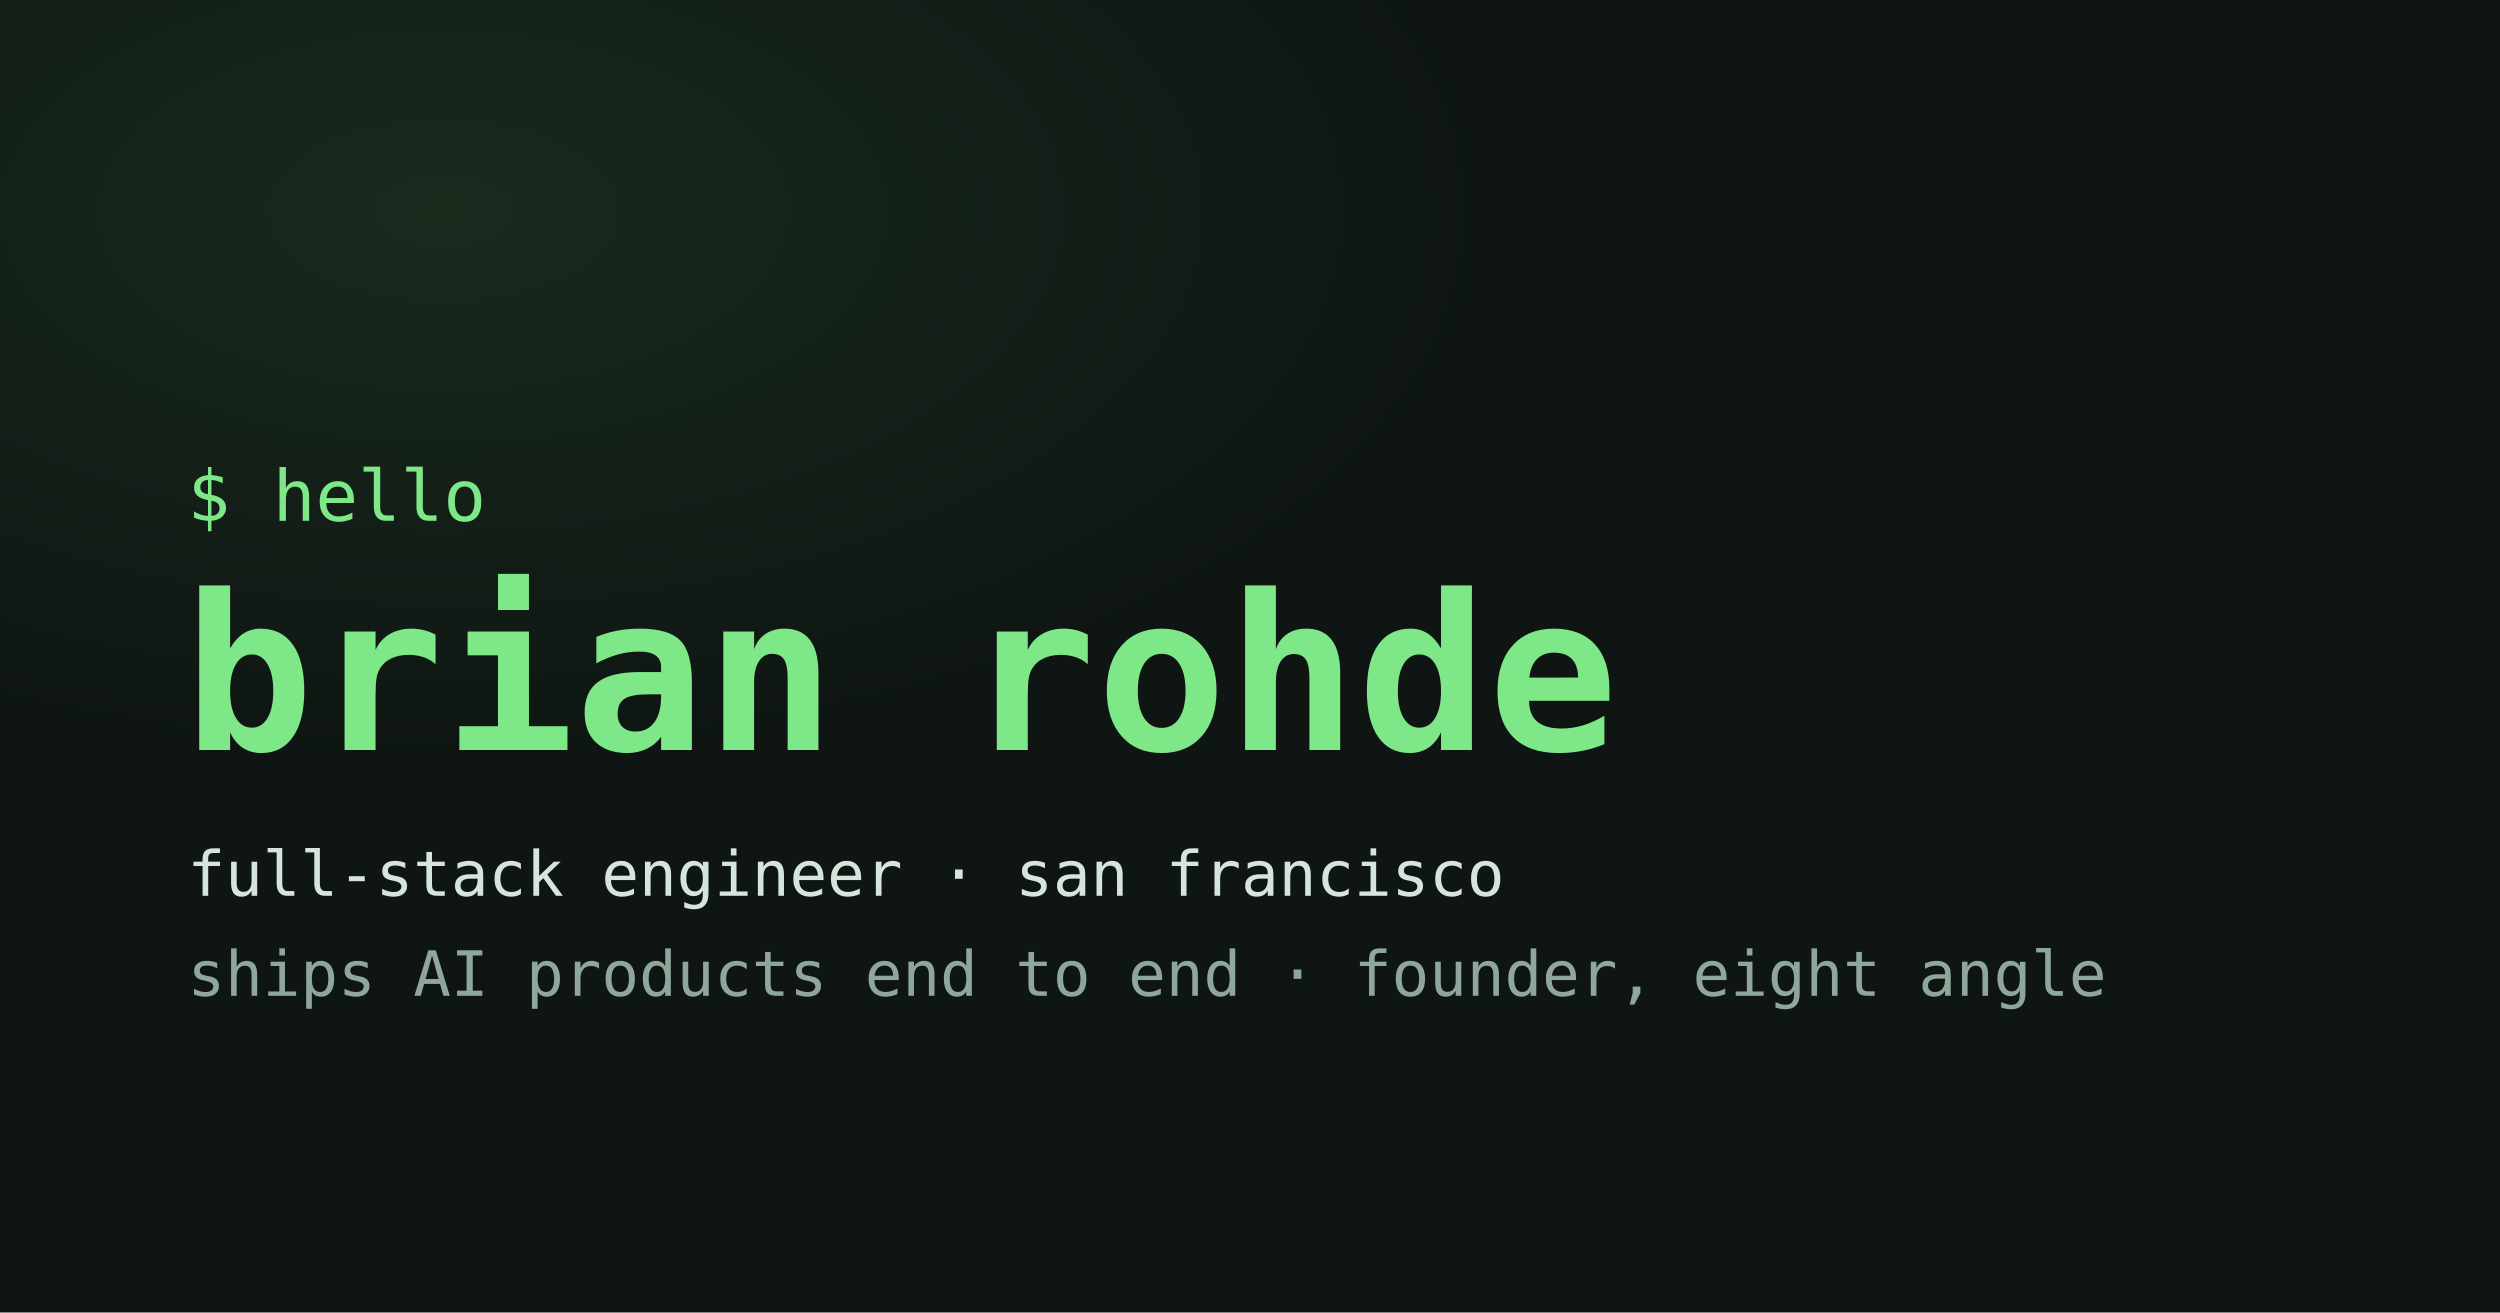
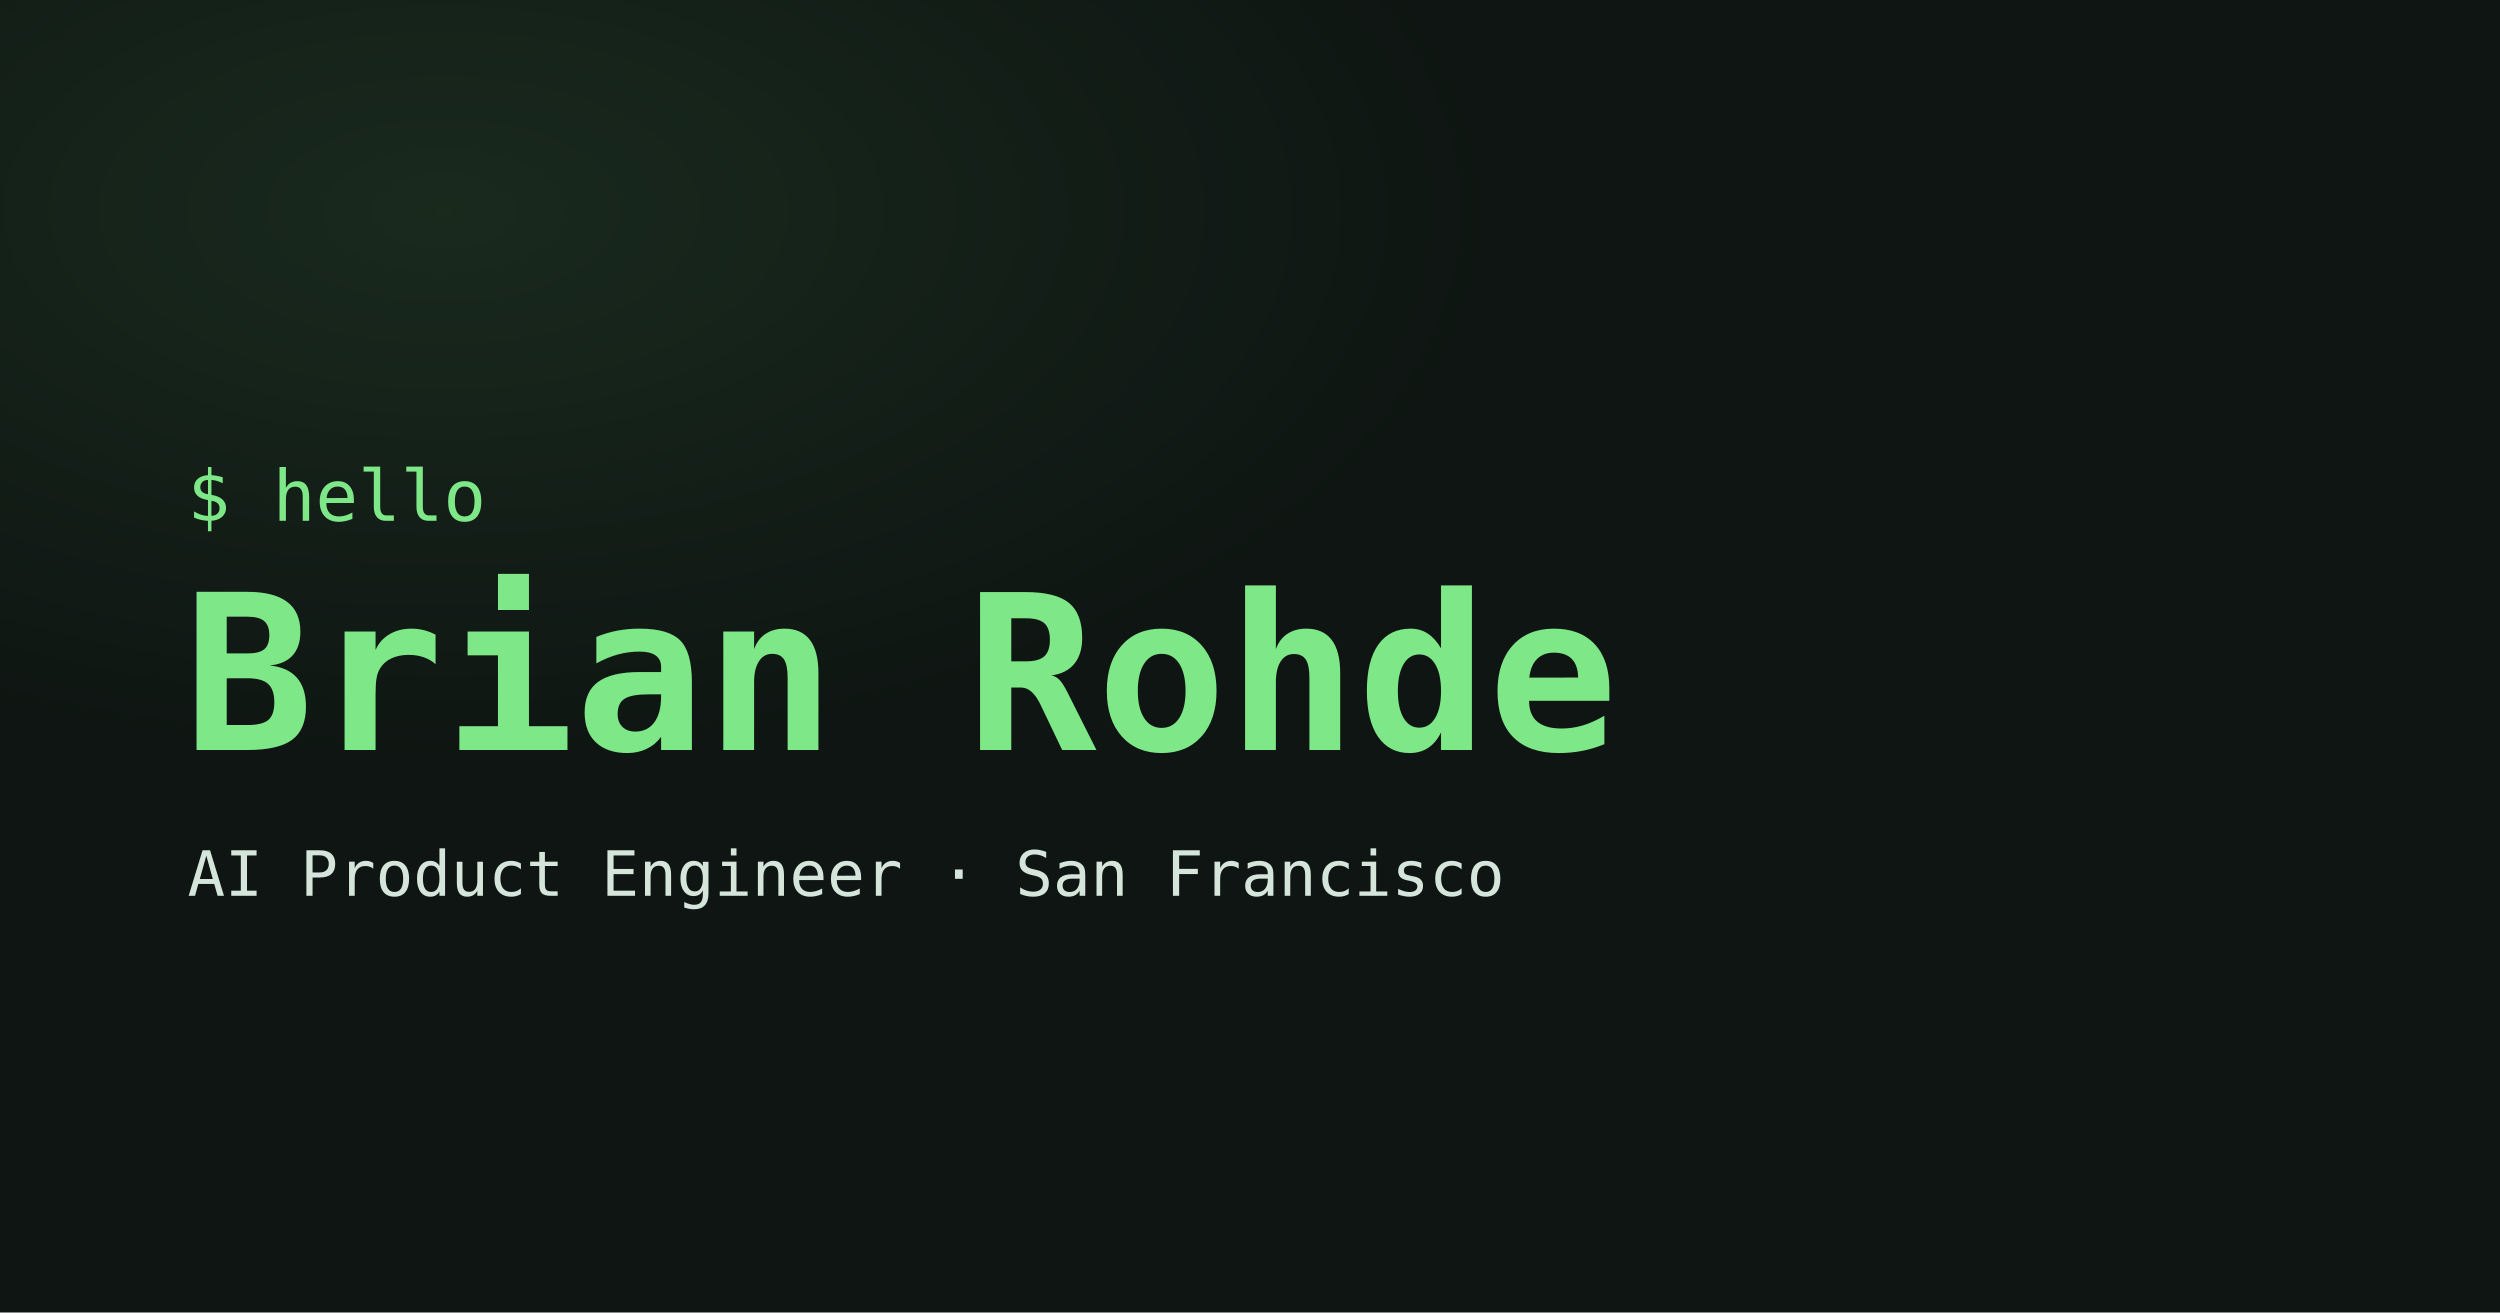
<svg xmlns="http://www.w3.org/2000/svg" width="1200" height="630" viewBox="0 0 1200 630">
  <rect width="1200" height="630" fill="#0E1512" />
  <rect x="0" y="0" width="1200" height="630" fill="url(#g)" />
  <defs>
    <radialGradient id="g" cx="18%" cy="16%" r="60%">
      <stop offset="0%" stop-color="#7EE787" stop-opacity="0.10" />
      <stop offset="70%" stop-color="#7EE787" stop-opacity="0" />
    </radialGradient>
  </defs>
  <text x="90" y="250" font-family="ui-monospace, SFMono-Regular, Menlo, monospace" font-size="34" fill="#7EE787">$ hello</text>
-   <text x="88" y="360" font-family="ui-monospace, SFMono-Regular, Menlo, monospace" font-size="104" font-weight="700" fill="#7EE787">brian rohde</text>
-   <text x="90" y="430" font-family="ui-monospace, SFMono-Regular, Menlo, monospace" font-size="30" fill="#D6E5DC">full-stack engineer · san francisco</text>
-   <text x="90" y="478" font-family="ui-monospace, SFMono-Regular, Menlo, monospace" font-size="30" fill="#8FA79A">ships AI products end to end · founder, eight angle</text>
+   <text x="88" y="360" font-family="ui-monospace, SFMono-Regular, Menlo, monospace" font-size="104" font-weight="700" fill="#7EE787">Brian Rohde</text>
+   <text x="90" y="430" font-family="ui-monospace, SFMono-Regular, Menlo, monospace" font-size="30" fill="#D6E5DC">AI Product Engineer · San Francisco</text>
</svg>
